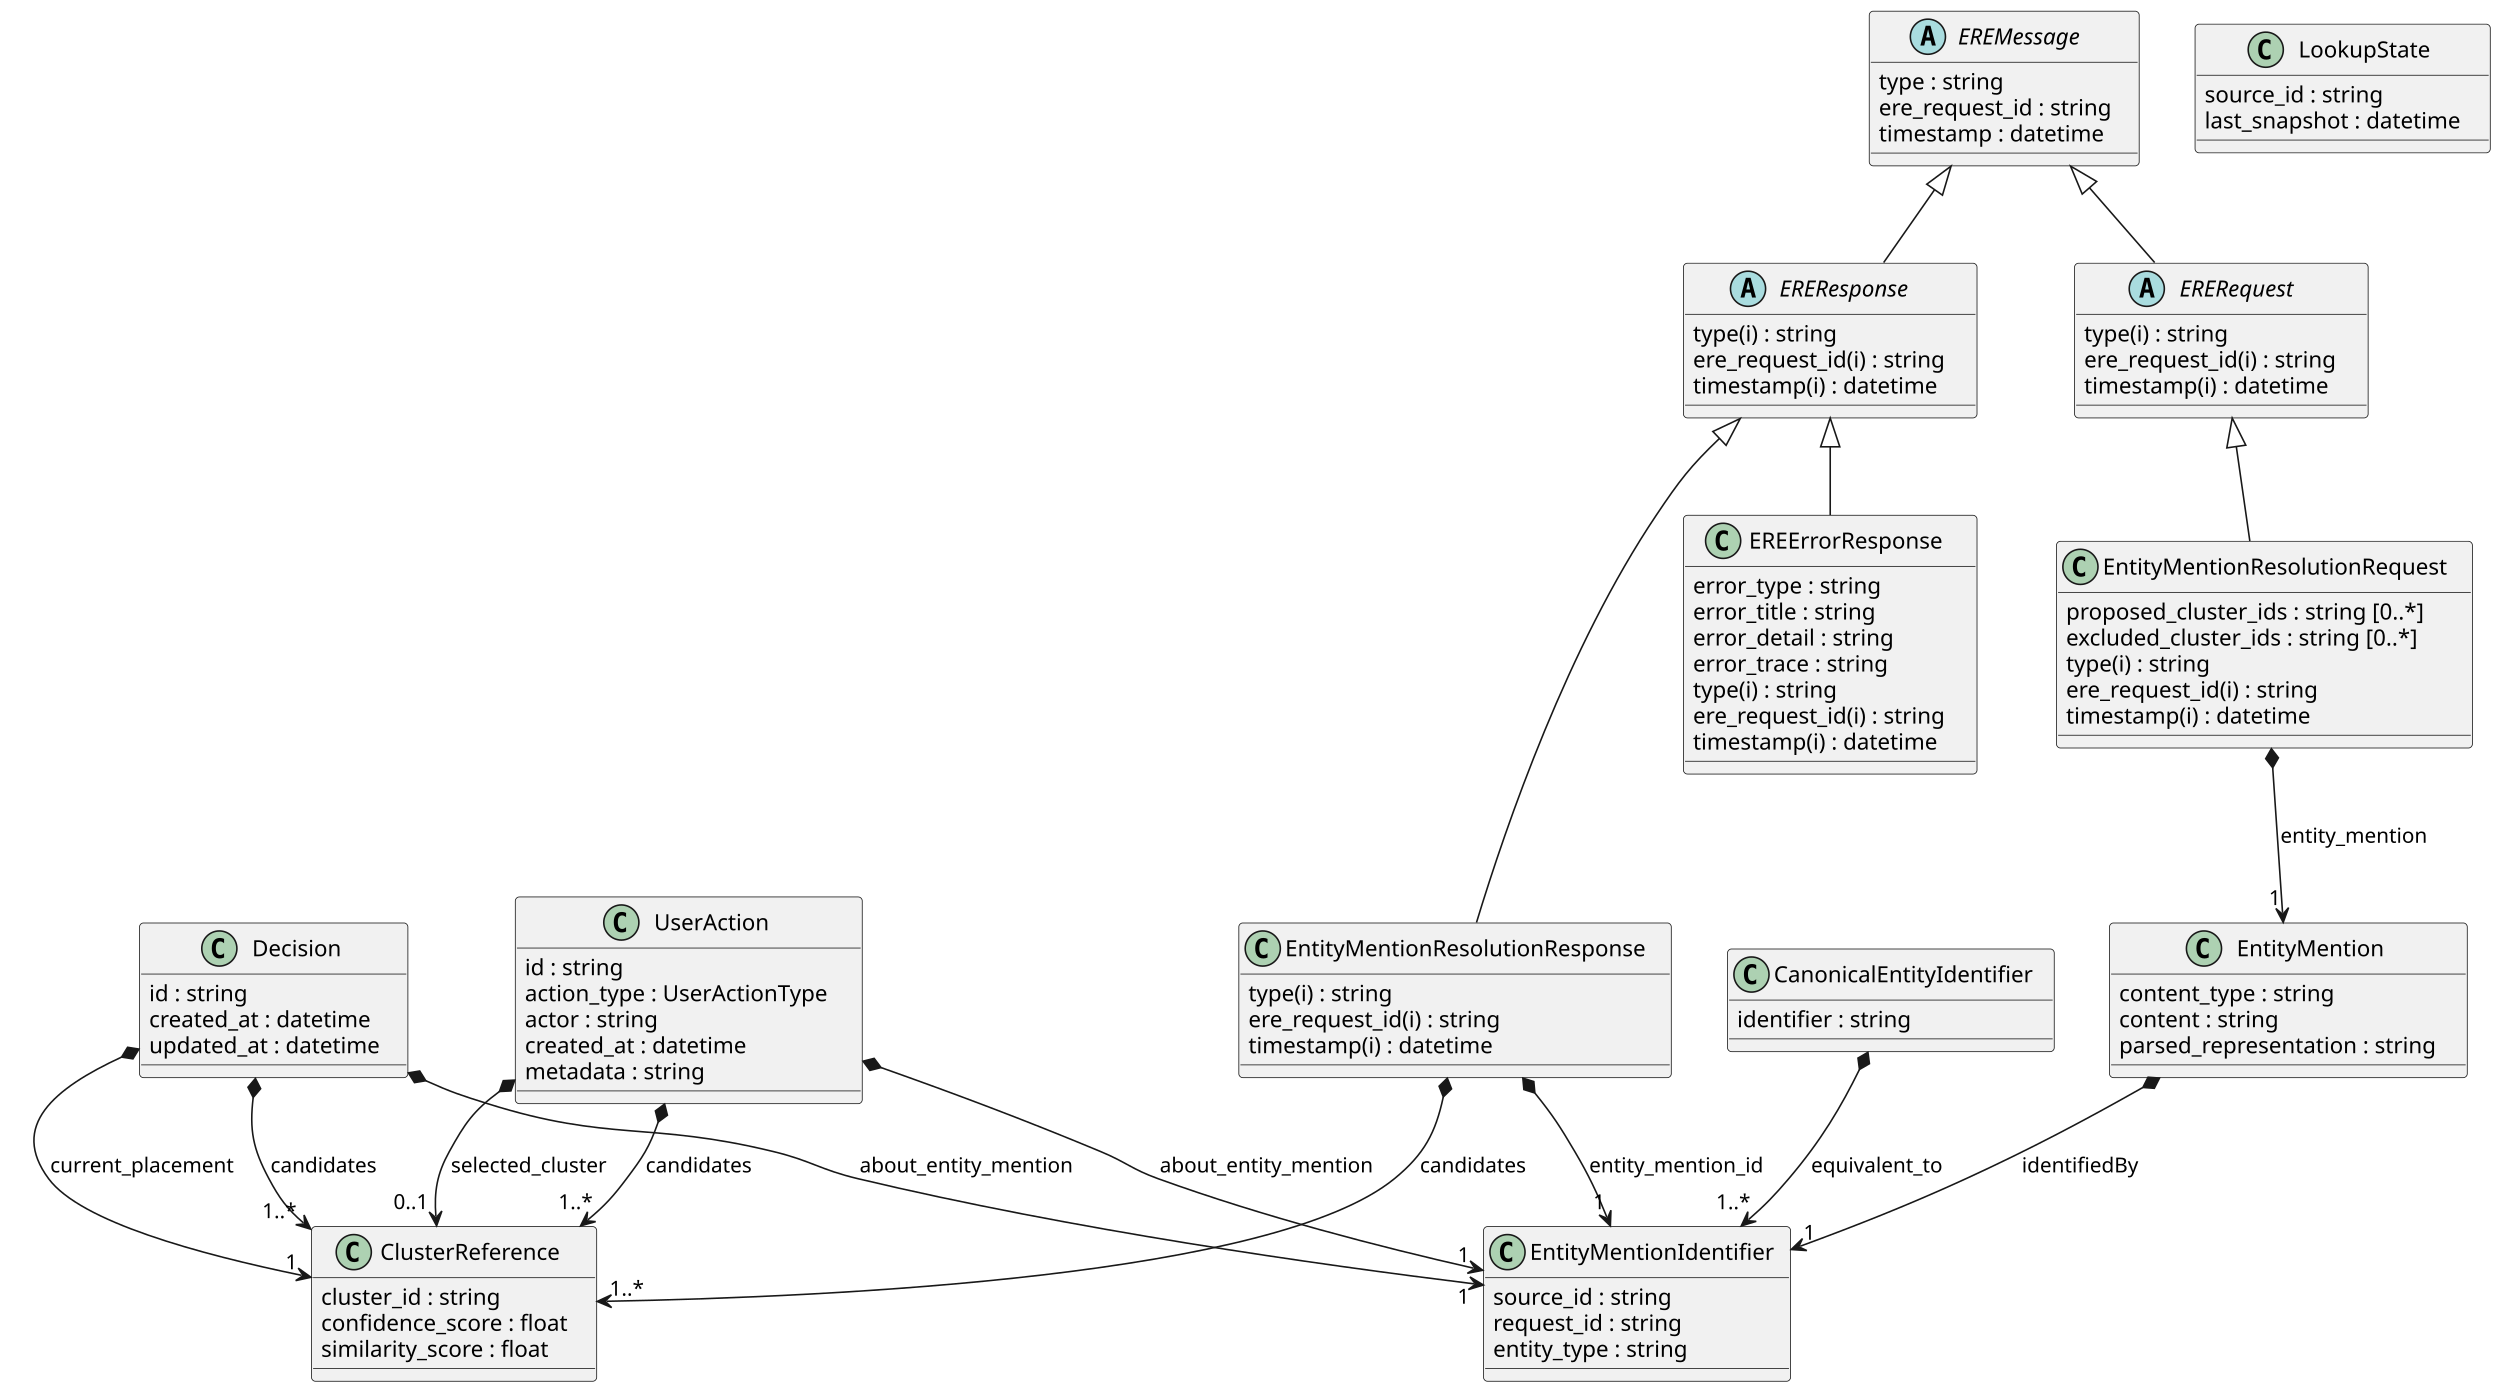
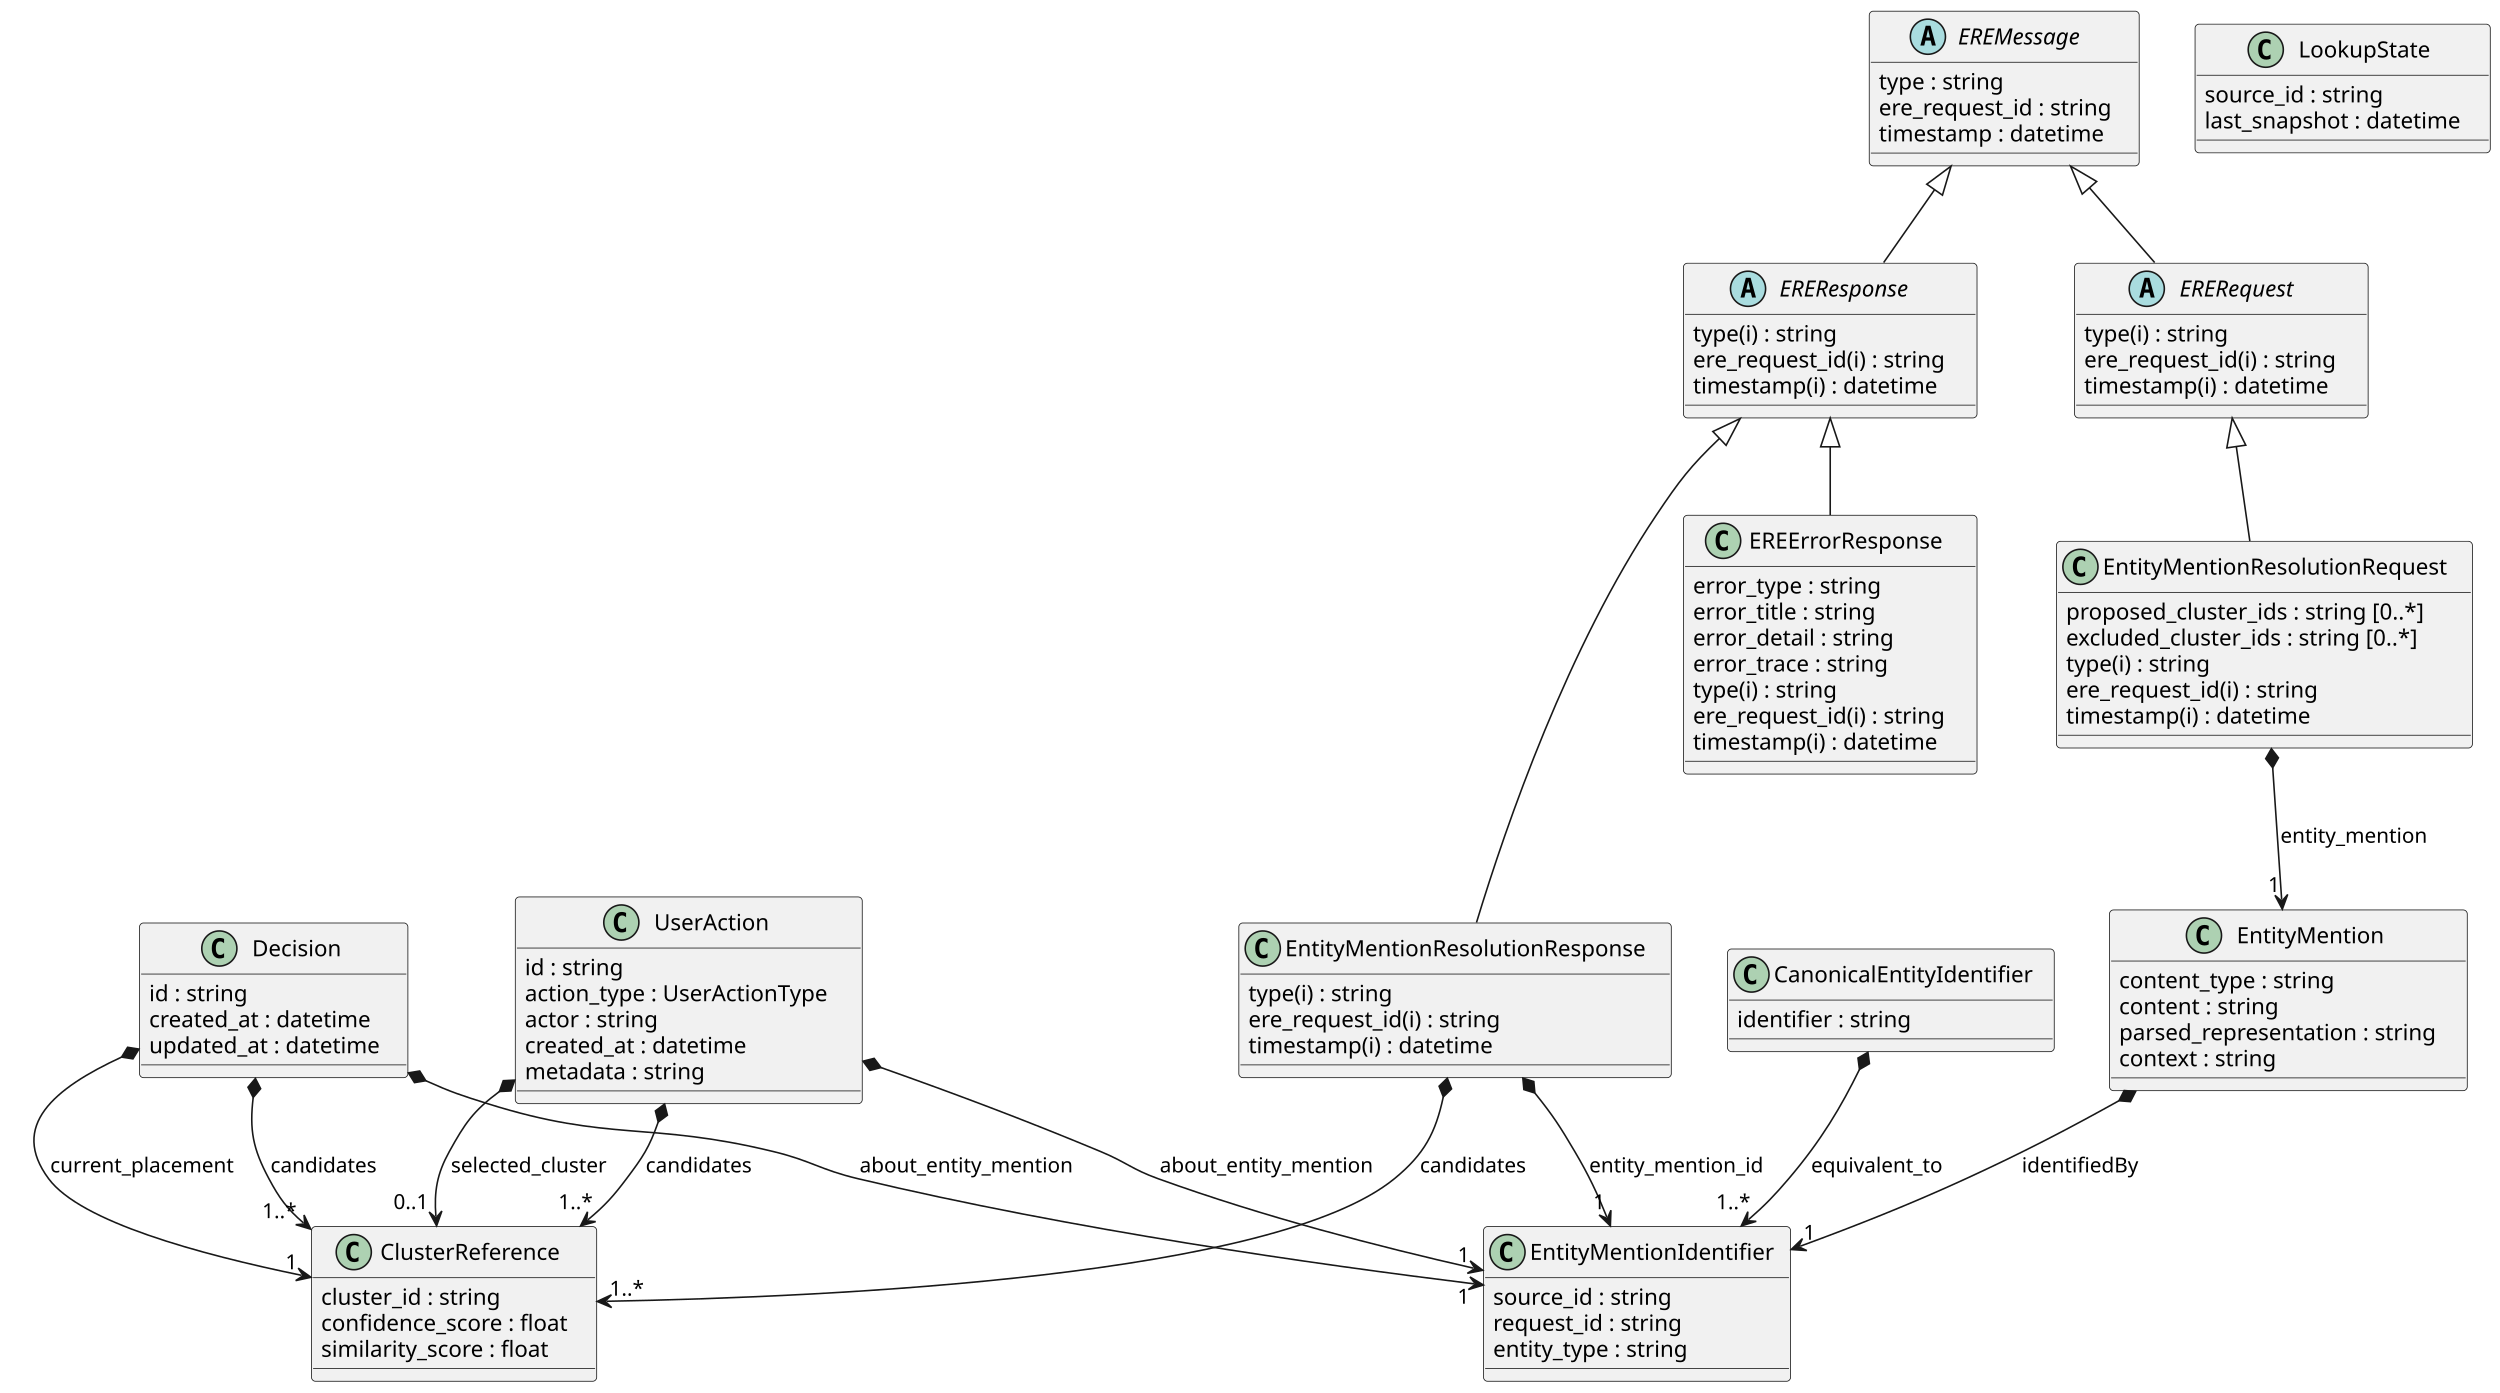
<svg xmlns="http://www.w3.org/2000/svg" xmlns:xlink="http://www.w3.org/1999/xlink" contentStyleType="text/css" data-diagram-type="CLASS" height="872px" preserveAspectRatio="none" style="width:1566px;height:872px;background:#FFFFFF;" version="1.1" viewBox="0 0 1566 872" width="1566px" zoomAndPan="magnify">
  <defs />
  <g>
    <g class="entity" data-qualified-name="UserAction" data-source-line="1" id="ent0002">
      <a href="" target="_top" title="Immutable record of a curator action on an entity mention resolution." xlink:actuate="onRequest" xlink:href="" xlink:show="new" xlink:title="Immutable record of a curator action on an entity mention resolution." xlink:type="simple">
        <rect fill="#F1F1F1" height="129.484" rx="2.5" ry="2.5" style="stroke:#181818;stroke-width:0.5;" width="217.324" x="322.79" y="561.86" />
        <ellipse cx="389.201" cy="577.86" fill="#ADD1B2" rx="11" ry="11" style="stroke:#181818;stroke-width:1;" />
        <path d="M392.17,583.501 Q391.592,583.798 390.951,583.938 Q390.31,584.094 389.607,584.094 Q387.107,584.094 385.779,582.454 Q384.467,580.798 384.467,577.673 Q384.467,574.548 385.779,572.891 Q387.107,571.235 389.607,571.235 Q390.31,571.235 390.951,571.391 Q391.607,571.548 392.17,571.844 L392.17,574.563 Q391.545,573.985 390.951,573.719 Q390.357,573.438 389.732,573.438 Q388.389,573.438 387.701,574.516 Q387.014,575.579 387.014,577.673 Q387.014,579.766 387.701,580.844 Q388.389,581.907 389.732,581.907 Q390.357,581.907 390.951,581.641 Q391.545,581.36 392.17,580.782 L392.17,583.501 Z " fill="#000000" />
        <text fill="#000000" font-family="sans-serif" font-size="14" lengthAdjust="spacing" textLength="76.002" x="409.701" y="582.707">UserAction</text>
        <line style="stroke:#181818;stroke-width:0.5;" x1="323.79" x2="539.114" y1="593.86" y2="593.86" />
        <text fill="#000000" font-family="sans-serif" font-size="14" lengthAdjust="spacing" textLength="66.582" x="328.79" y="610.855">id : string</text>
        <text fill="#000000" font-family="sans-serif" font-size="14" lengthAdjust="spacing" textLength="205.324" x="328.79" y="627.152">action_type : UserActionType</text>
        <text fill="#000000" font-family="sans-serif" font-size="14" lengthAdjust="spacing" textLength="89.893" x="328.79" y="643.449">actor : string</text>
        <text fill="#000000" font-family="sans-serif" font-size="14" lengthAdjust="spacing" textLength="151.519" x="328.79" y="659.746">created_at : datetime</text>
        <text fill="#000000" font-family="sans-serif" font-size="14" lengthAdjust="spacing" textLength="121.659" x="328.79" y="676.043">metadata : string</text>
        <line style="stroke:#181818;stroke-width:0.5;" x1="323.79" x2="539.114" y1="683.344" y2="683.344" />
      </a>
    </g>
    <g class="entity" data-qualified-name="ClusterReference" data-source-line="8" id="ent0003">
      <a href="" target="_top" title="A reference to a cluster to which an entity is deemed to belong, with an associated confidence and similarity scores." xlink:actuate="onRequest" xlink:href="" xlink:show="new" xlink:title="A reference to a cluster to which an entity is deemed to belong, with an associated confidence and similarity scores." xlink:type="simple">
        <rect fill="#F1F1F1" height="96.891" rx="2.5" ry="2.5" style="stroke:#181818;stroke-width:0.5;" width="178.633" x="195.13" y="768.34" />
        <ellipse cx="221.608" cy="784.34" fill="#ADD1B2" rx="11" ry="11" style="stroke:#181818;stroke-width:1;" />
        <path d="M224.577,789.981 Q223.999,790.278 223.358,790.418 Q222.718,790.574 222.014,790.574 Q219.514,790.574 218.186,788.934 Q216.874,787.278 216.874,784.153 Q216.874,781.028 218.186,779.371 Q219.514,777.715 222.014,777.715 Q222.718,777.715 223.358,777.871 Q224.014,778.028 224.577,778.324 L224.577,781.043 Q223.952,780.465 223.358,780.199 Q222.764,779.918 222.139,779.918 Q220.796,779.918 220.108,780.996 Q219.421,782.059 219.421,784.153 Q219.421,786.246 220.108,787.324 Q220.796,788.387 222.139,788.387 Q222.764,788.387 223.358,788.121 Q223.952,787.84 224.577,787.262 L224.577,789.981 Z " fill="#000000" />
        <text fill="#000000" font-family="sans-serif" font-size="14" lengthAdjust="spacing" textLength="121.126" x="238.159" y="789.187">ClusterReference</text>
        <line style="stroke:#181818;stroke-width:0.5;" x1="196.13" x2="372.763" y1="800.34" y2="800.34" />
        <text fill="#000000" font-family="sans-serif" font-size="14" lengthAdjust="spacing" textLength="121.194" x="201.13" y="817.335">cluster_id : string</text>
        <text fill="#000000" font-family="sans-serif" font-size="14" lengthAdjust="spacing" textLength="166.633" x="201.13" y="833.632">confidence_score : float</text>
        <text fill="#000000" font-family="sans-serif" font-size="14" lengthAdjust="spacing" textLength="154.595" x="201.13" y="849.929">similarity_score : float</text>
        <line style="stroke:#181818;stroke-width:0.5;" x1="196.13" x2="372.763" y1="857.231" y2="857.231" />
      </a>
    </g>
    <g class="entity" data-qualified-name="EntityMentionIdentifier" data-source-line="13" id="ent0004">
      <a href="" target="_top" title="A container that groups the attributes needed to identify an entity mention in a resolution request" xlink:actuate="onRequest" xlink:href="" xlink:show="new" xlink:title="A container that groups the attributes needed to identify an entity mention in a resolution request" xlink:type="simple">
        <rect fill="#F1F1F1" height="96.891" rx="2.5" ry="2.5" style="stroke:#181818;stroke-width:0.5;" width="192.323" x="929.29" y="768.34" />
        <ellipse cx="944.29" cy="784.34" fill="#ADD1B2" rx="11" ry="11" style="stroke:#181818;stroke-width:1;" />
        <path d="M947.259,789.981 Q946.681,790.278 946.04,790.418 Q945.399,790.574 944.696,790.574 Q942.196,790.574 940.868,788.934 Q939.556,787.278 939.556,784.153 Q939.556,781.028 940.868,779.371 Q942.196,777.715 944.696,777.715 Q945.399,777.715 946.04,777.871 Q946.696,778.028 947.259,778.324 L947.259,781.043 Q946.634,780.465 946.04,780.199 Q945.446,779.918 944.821,779.918 Q943.477,779.918 942.79,780.996 Q942.102,782.059 942.102,784.153 Q942.102,786.246 942.79,787.324 Q943.477,788.387 944.821,788.387 Q945.446,788.387 946.04,788.121 Q946.634,787.84 947.259,787.262 L947.259,789.981 Z " fill="#000000" />
        <text fill="#000000" font-family="sans-serif" font-size="14" lengthAdjust="spacing" textLength="160.323" x="958.29" y="789.187">EntityMentionIdentifier</text>
        <line style="stroke:#181818;stroke-width:0.5;" x1="930.29" x2="1120.613" y1="800.34" y2="800.34" />
        <text fill="#000000" font-family="sans-serif" font-size="14" lengthAdjust="spacing" textLength="120.381" x="935.29" y="817.335">source_id : string</text>
        <text fill="#000000" font-family="sans-serif" font-size="14" lengthAdjust="spacing" textLength="127.107" x="935.29" y="833.632">request_id : string</text>
        <text fill="#000000" font-family="sans-serif" font-size="14" lengthAdjust="spacing" textLength="132.72" x="935.29" y="849.929">entity_type : string</text>
        <line style="stroke:#181818;stroke-width:0.5;" x1="930.29" x2="1120.613" y1="857.231" y2="857.231" />
      </a>
    </g>
    <g class="entity" data-qualified-name="LookupState" data-source-line="21" id="ent0008">
      <a href="" target="_top" title="Tracks the resolution state for entity mentions from a particular source." xlink:actuate="onRequest" xlink:href="" xlink:show="new" xlink:title="Tracks the resolution state for entity mentions from a particular source." xlink:type="simple">
        <rect fill="#F1F1F1" height="80.594" rx="2.5" ry="2.5" style="stroke:#181818;stroke-width:0.5;" width="184.922" x="1374.99" y="15.14" />
        <ellipse cx="1419.273" cy="31.14" fill="#ADD1B2" rx="11" ry="11" style="stroke:#181818;stroke-width:1;" />
        <path d="M1422.242,36.781 Q1421.664,37.078 1421.023,37.218 Q1420.383,37.374 1419.679,37.374 Q1417.179,37.374 1415.851,35.734 Q1414.539,34.078 1414.539,30.953 Q1414.539,27.828 1415.851,26.171 Q1417.179,24.515 1419.679,24.515 Q1420.383,24.515 1421.023,24.671 Q1421.679,24.828 1422.242,25.124 L1422.242,27.843 Q1421.617,27.265 1421.023,26.999 Q1420.429,26.718 1419.804,26.718 Q1418.461,26.718 1417.773,27.796 Q1417.086,28.859 1417.086,30.953 Q1417.086,33.046 1417.773,34.124 Q1418.461,35.187 1419.804,35.187 Q1420.429,35.187 1421.023,34.921 Q1421.617,34.64 1422.242,34.062 L1422.242,36.781 Z " fill="#000000" />
        <text fill="#000000" font-family="sans-serif" font-size="14" lengthAdjust="spacing" textLength="87.856" x="1439.773" y="35.987">LookupState</text>
        <line style="stroke:#181818;stroke-width:0.5;" x1="1375.99" x2="1558.912" y1="47.14" y2="47.14" />
        <text fill="#000000" font-family="sans-serif" font-size="14" lengthAdjust="spacing" textLength="120.381" x="1380.99" y="64.135">source_id : string</text>
        <text fill="#000000" font-family="sans-serif" font-size="14" lengthAdjust="spacing" textLength="172.922" x="1380.99" y="80.432">last_snapshot : datetime</text>
        <line style="stroke:#181818;stroke-width:0.5;" x1="1375.99" x2="1558.912" y1="87.734" y2="87.734" />
      </a>
    </g>
    <g class="entity" data-qualified-name="CanonicalEntityIdentifier" data-source-line="25" id="ent0009">
      <a href="" target="_top" title="A logical identity construct providing a stable identity anchor." xlink:actuate="onRequest" xlink:href="" xlink:show="new" xlink:title="A logical identity construct providing a stable identity anchor." xlink:type="simple">
        <rect fill="#F1F1F1" height="64.297" rx="2.5" ry="2.5" style="stroke:#181818;stroke-width:0.5;" width="204.662" x="1082.12" y="594.45" />
        <ellipse cx="1097.12" cy="610.45" fill="#ADD1B2" rx="11" ry="11" style="stroke:#181818;stroke-width:1;" />
        <path d="M1100.089,616.091 Q1099.511,616.388 1098.87,616.528 Q1098.229,616.684 1097.526,616.684 Q1095.026,616.684 1093.698,615.044 Q1092.386,613.388 1092.386,610.263 Q1092.386,607.138 1093.698,605.481 Q1095.026,603.825 1097.526,603.825 Q1098.229,603.825 1098.87,603.981 Q1099.526,604.138 1100.089,604.434 L1100.089,607.153 Q1099.464,606.575 1098.87,606.309 Q1098.276,606.028 1097.651,606.028 Q1096.307,606.028 1095.62,607.106 Q1094.932,608.169 1094.932,610.263 Q1094.932,612.356 1095.62,613.434 Q1096.307,614.497 1097.651,614.497 Q1098.276,614.497 1098.87,614.231 Q1099.464,613.95 1100.089,613.372 L1100.089,616.091 Z " fill="#000000" />
        <text fill="#000000" font-family="sans-serif" font-size="14" lengthAdjust="spacing" textLength="172.662" x="1111.12" y="615.297">CanonicalEntityIdentifier</text>
        <line style="stroke:#181818;stroke-width:0.5;" x1="1083.12" x2="1285.782" y1="626.45" y2="626.45" />
        <text fill="#000000" font-family="sans-serif" font-size="14" lengthAdjust="spacing" textLength="116.635" x="1088.12" y="643.445">identifier : string</text>
        <line style="stroke:#181818;stroke-width:0.5;" x1="1083.12" x2="1285.782" y1="650.747" y2="650.747" />
      </a>
    </g>
    <g class="entity" data-qualified-name="Decision" data-source-line="28" id="ent0010">
      <a href="" target="_top" title="Canonical placement of an entity mention to a cluster." xlink:actuate="onRequest" xlink:href="" xlink:show="new" xlink:title="Canonical placement of an entity mention to a cluster." xlink:type="simple">
        <rect fill="#F1F1F1" height="96.891" rx="2.5" ry="2.5" style="stroke:#181818;stroke-width:0.5;" width="168.099" x="87.4" y="578.15" />
        <ellipse cx="137.398" cy="594.15" fill="#ADD1B2" rx="11" ry="11" style="stroke:#181818;stroke-width:1;" />
        <path d="M140.367,599.791 Q139.789,600.087 139.148,600.228 Q138.507,600.384 137.804,600.384 Q135.304,600.384 133.976,598.744 Q132.664,597.087 132.664,593.962 Q132.664,590.837 133.976,589.181 Q135.304,587.525 137.804,587.525 Q138.507,587.525 139.148,587.681 Q139.804,587.837 140.367,588.134 L140.367,590.853 Q139.742,590.275 139.148,590.009 Q138.554,589.728 137.929,589.728 Q136.585,589.728 135.898,590.806 Q135.21,591.869 135.21,593.962 Q135.21,596.056 135.898,597.134 Q136.585,598.197 137.929,598.197 Q138.554,598.197 139.148,597.931 Q139.742,597.65 140.367,597.072 L140.367,599.791 Z " fill="#000000" />
        <text fill="#000000" font-family="sans-serif" font-size="14" lengthAdjust="spacing" textLength="59.602" x="157.898" y="598.997">Decision</text>
        <line style="stroke:#181818;stroke-width:0.5;" x1="88.4" x2="254.499" y1="610.15" y2="610.15" />
        <text fill="#000000" font-family="sans-serif" font-size="14" lengthAdjust="spacing" textLength="66.582" x="93.4" y="627.145">id : string</text>
        <text fill="#000000" font-family="sans-serif" font-size="14" lengthAdjust="spacing" textLength="151.519" x="93.4" y="643.442">created_at : datetime</text>
        <text fill="#000000" font-family="sans-serif" font-size="14" lengthAdjust="spacing" textLength="156.099" x="93.4" y="659.739">updated_at : datetime</text>
        <line style="stroke:#181818;stroke-width:0.5;" x1="88.4" x2="254.499" y1="667.041" y2="667.041" />
      </a>
    </g>
    <g class="entity" data-qualified-name="EntityMentionResolutionResponse" data-source-line="33" id="ent0011">
      <a href="" target="_top" title="An entity resolution response returned by the ERE." xlink:actuate="onRequest" xlink:href="" xlink:show="new" xlink:title="An entity resolution response returned by the ERE." xlink:type="simple">
        <rect fill="#F1F1F1" height="96.891" rx="2.5" ry="2.5" style="stroke:#181818;stroke-width:0.5;" width="270.902" x="776" y="578.15" />
        <ellipse cx="791" cy="594.15" fill="#ADD1B2" rx="11" ry="11" style="stroke:#181818;stroke-width:1;" />
        <path d="M793.969,599.791 Q793.391,600.087 792.75,600.228 Q792.109,600.384 791.406,600.384 Q788.906,600.384 787.578,598.744 Q786.266,597.087 786.266,593.962 Q786.266,590.837 787.578,589.181 Q788.906,587.525 791.406,587.525 Q792.109,587.525 792.75,587.681 Q793.406,587.837 793.969,588.134 L793.969,590.853 Q793.344,590.275 792.75,590.009 Q792.156,589.728 791.531,589.728 Q790.188,589.728 789.5,590.806 Q788.812,591.869 788.812,593.962 Q788.812,596.056 789.5,597.134 Q790.188,598.197 791.531,598.197 Q792.156,598.197 792.75,597.931 Q793.344,597.65 793.969,597.072 L793.969,599.791 Z " fill="#000000" />
        <text fill="#000000" font-family="sans-serif" font-size="14" lengthAdjust="spacing" textLength="238.902" x="805" y="598.997">EntityMentionResolutionResponse</text>
        <line style="stroke:#181818;stroke-width:0.5;" x1="777" x2="1045.902" y1="610.15" y2="610.15" />
        <text fill="#000000" font-family="sans-serif" font-size="14" lengthAdjust="spacing" textLength="99.894" x="782" y="627.145">type(i) : string</text>
        <text fill="#000000" font-family="sans-serif" font-size="14" lengthAdjust="spacing" textLength="171.903" x="782" y="643.442">ere_request_id(i) : string</text>
        <text fill="#000000" font-family="sans-serif" font-size="14" lengthAdjust="spacing" textLength="167.145" x="782" y="659.739">timestamp(i) : datetime</text>
        <line style="stroke:#181818;stroke-width:0.5;" x1="777" x2="1045.902" y1="667.041" y2="667.041" />
      </a>
    </g>
    <g class="entity" data-qualified-name="EntityMention" data-source-line="38" id="ent0012">
      <a href="" target="_top" title="An entity mention is a representation of a real-world entity, as provided by the ERS." xlink:actuate="onRequest" xlink:href="" xlink:show="new" xlink:title="An entity mention is a representation of a real-world entity, as provided by the ERS." xlink:type="simple">
-         <rect fill="#F1F1F1" height="96.891" rx="2.5" ry="2.5" style="stroke:#181818;stroke-width:0.5;" width="224.112" x="1321.39" y="578.15" />
-         <ellipse cx="1380.569" cy="594.15" fill="#ADD1B2" rx="11" ry="11" style="stroke:#181818;stroke-width:1;" />
-         <path d="M1383.537,599.791 Q1382.959,600.087 1382.319,600.228 Q1381.678,600.384 1380.975,600.384 Q1378.475,600.384 1377.147,598.744 Q1375.834,597.087 1375.834,593.962 Q1375.834,590.837 1377.147,589.181 Q1378.475,587.525 1380.975,587.525 Q1381.678,587.525 1382.319,587.681 Q1382.975,587.837 1383.537,588.134 L1383.537,590.853 Q1382.912,590.275 1382.319,590.009 Q1381.725,589.728 1381.1,589.728 Q1379.756,589.728 1379.069,590.806 Q1378.381,591.869 1378.381,593.962 Q1378.381,596.056 1379.069,597.134 Q1379.756,598.197 1381.1,598.197 Q1381.725,598.197 1382.319,597.931 Q1382.912,597.65 1383.537,597.072 L1383.537,599.791 Z " fill="#000000" />
-         <text fill="#000000" font-family="sans-serif" font-size="14" lengthAdjust="spacing" textLength="97.255" x="1401.069" y="598.997">EntityMention</text>
-         <line style="stroke:#181818;stroke-width:0.5;" x1="1322.39" x2="1544.502" y1="610.15" y2="610.15" />
-         <text fill="#000000" font-family="sans-serif" font-size="14" lengthAdjust="spacing" textLength="145.681" x="1327.39" y="627.145">content_type : string</text>
-         <text fill="#000000" font-family="sans-serif" font-size="14" lengthAdjust="spacing" textLength="107.406" x="1327.39" y="643.442">content : string</text>
-         <text fill="#000000" font-family="sans-serif" font-size="14" lengthAdjust="spacing" textLength="212.112" x="1327.39" y="659.739">parsed_representation : string</text>
-         <line style="stroke:#181818;stroke-width:0.5;" x1="1322.39" x2="1544.502" y1="667.041" y2="667.041" />
-       </a>
-     </g>
-     <g class="entity" data-qualified-name="EREResponse" data-source-line="47" id="ent0017">
+         <rect fill="#F1F1F1" height="113.188" rx="2.5" ry="2.5" style="stroke:#181818;stroke-width:0.5;" width="224.112" x="1321.39" y="570" />
+         <ellipse cx="1380.569" cy="586" fill="#ADD1B2" rx="11" ry="11" style="stroke:#181818;stroke-width:1;" />
+         <path d="M1383.537,591.641 Q1382.959,591.938 1382.319,592.078 Q1381.678,592.234 1380.975,592.234 Q1378.475,592.234 1377.147,590.594 Q1375.834,588.938 1375.834,585.812 Q1375.834,582.688 1377.147,581.031 Q1378.475,579.375 1380.975,579.375 Q1381.678,579.375 1382.319,579.531 Q1382.975,579.688 1383.537,579.984 L1383.537,582.703 Q1382.912,582.125 1382.319,581.859 Q1381.725,581.578 1381.1,581.578 Q1379.756,581.578 1379.069,582.656 Q1378.381,583.719 1378.381,585.812 Q1378.381,587.906 1379.069,588.984 Q1379.756,590.047 1381.1,590.047 Q1381.725,590.047 1382.319,589.781 Q1382.912,589.5 1383.537,588.922 L1383.537,591.641 Z " fill="#000000" />
+         <text fill="#000000" font-family="sans-serif" font-size="14" lengthAdjust="spacing" textLength="97.255" x="1401.069" y="590.847">EntityMention</text>
+         <line style="stroke:#181818;stroke-width:0.5;" x1="1322.39" x2="1544.502" y1="602" y2="602" />
+         <text fill="#000000" font-family="sans-serif" font-size="14" lengthAdjust="spacing" textLength="145.681" x="1327.39" y="618.995">content_type : string</text>
+         <text fill="#000000" font-family="sans-serif" font-size="14" lengthAdjust="spacing" textLength="107.406" x="1327.39" y="635.292">content : string</text>
+         <text fill="#000000" font-family="sans-serif" font-size="14" lengthAdjust="spacing" textLength="212.112" x="1327.39" y="651.589">parsed_representation : string</text>
+         <text fill="#000000" font-family="sans-serif" font-size="14" lengthAdjust="spacing" textLength="106.818" x="1327.39" y="667.886">context : string</text>
+         <line style="stroke:#181818;stroke-width:0.5;" x1="1322.39" x2="1544.502" y1="675.188" y2="675.188" />
+       </a>
+     </g>
+     <g class="entity" data-qualified-name="EREResponse" data-source-line="48" id="ent0017">
      <a href="" target="_top" title="Root class to represent all the responses sent by the ERE." xlink:actuate="onRequest" xlink:href="" xlink:show="new" xlink:title="Root class to represent all the responses sent by the ERE." xlink:type="simple">
        <rect fill="#F1F1F1" height="96.891" rx="2.5" ry="2.5" style="stroke:#181818;stroke-width:0.5;" width="183.903" x="1054.5" y="164.89" />
        <ellipse cx="1094.978" cy="180.89" fill="#A9DCDF" rx="11" ry="11" style="stroke:#181818;stroke-width:1;" />
        <path d="M1095.087,176.234 L1093.931,181.312 L1096.259,181.312 L1095.087,176.234 Z M1093.603,173.999 L1096.587,173.999 L1099.947,186.39 L1097.493,186.39 L1096.728,183.327 L1093.447,183.327 L1092.697,186.39 L1090.259,186.39 L1093.603,173.999 Z " fill="#000000" />
        <text fill="#000000" font-family="sans-serif" font-size="14" font-style="italic" lengthAdjust="spacing" textLength="95.286" x="1114.639" y="185.737">EREResponse</text>
        <line style="stroke:#181818;stroke-width:0.5;" x1="1055.5" x2="1237.403" y1="196.89" y2="196.89" />
        <text fill="#000000" font-family="sans-serif" font-size="14" lengthAdjust="spacing" textLength="99.894" x="1060.5" y="213.885">type(i) : string</text>
        <text fill="#000000" font-family="sans-serif" font-size="14" lengthAdjust="spacing" textLength="171.903" x="1060.5" y="230.182">ere_request_id(i) : string</text>
        <text fill="#000000" font-family="sans-serif" font-size="14" lengthAdjust="spacing" textLength="167.145" x="1060.5" y="246.479">timestamp(i) : datetime</text>
        <line style="stroke:#181818;stroke-width:0.5;" x1="1055.5" x2="1237.403" y1="253.781" y2="253.781" />
      </a>
    </g>
-     <g class="entity" data-qualified-name="EntityMentionResolutionRequest" data-source-line="54" id="ent0020">
+     <g class="entity" data-qualified-name="EntityMentionResolutionRequest" data-source-line="55" id="ent0020">
      <a href="" target="_top" title="An entity resolution request sent to the ERE, containing the entity to be resolved." xlink:actuate="onRequest" xlink:href="" xlink:show="new" xlink:title="An entity resolution request sent to the ERE, containing the entity to be resolved." xlink:type="simple">
        <rect fill="#F1F1F1" height="129.484" rx="2.5" ry="2.5" style="stroke:#181818;stroke-width:0.5;" width="260.532" x="1288.18" y="339.07" />
        <ellipse cx="1303.18" cy="355.07" fill="#ADD1B2" rx="11" ry="11" style="stroke:#181818;stroke-width:1;" />
        <path d="M1306.149,360.711 Q1305.571,361.007 1304.93,361.148 Q1304.289,361.304 1303.586,361.304 Q1301.086,361.304 1299.758,359.664 Q1298.446,358.007 1298.446,354.882 Q1298.446,351.757 1299.758,350.101 Q1301.086,348.445 1303.586,348.445 Q1304.289,348.445 1304.93,348.601 Q1305.586,348.757 1306.149,349.054 L1306.149,351.773 Q1305.524,351.195 1304.93,350.929 Q1304.336,350.648 1303.711,350.648 Q1302.368,350.648 1301.68,351.726 Q1300.993,352.789 1300.993,354.882 Q1300.993,356.976 1301.68,358.054 Q1302.368,359.117 1303.711,359.117 Q1304.336,359.117 1304.93,358.851 Q1305.524,358.57 1306.149,357.992 L1306.149,360.711 Z " fill="#000000" />
        <text fill="#000000" font-family="sans-serif" font-size="14" lengthAdjust="spacing" textLength="228.532" x="1317.18" y="359.917">EntityMentionResolutionRequest</text>
        <line style="stroke:#181818;stroke-width:0.5;" x1="1289.18" x2="1547.712" y1="371.07" y2="371.07" />
        <text fill="#000000" font-family="sans-serif" font-size="14" lengthAdjust="spacing" textLength="245.574" x="1294.18" y="388.065">proposed_cluster_ids : string  [0..*]</text>
        <text fill="#000000" font-family="sans-serif" font-size="14" lengthAdjust="spacing" textLength="243.865" x="1294.18" y="404.362">excluded_cluster_ids : string  [0..*]</text>
        <text fill="#000000" font-family="sans-serif" font-size="14" lengthAdjust="spacing" textLength="99.894" x="1294.18" y="420.659">type(i) : string</text>
        <text fill="#000000" font-family="sans-serif" font-size="14" lengthAdjust="spacing" textLength="171.903" x="1294.18" y="436.956">ere_request_id(i) : string</text>
        <text fill="#000000" font-family="sans-serif" font-size="14" lengthAdjust="spacing" textLength="167.145" x="1294.18" y="453.253">timestamp(i) : datetime</text>
        <line style="stroke:#181818;stroke-width:0.5;" x1="1289.18" x2="1547.712" y1="460.554" y2="460.554" />
      </a>
    </g>
-     <g class="entity" data-qualified-name="ERERequest" data-source-line="62" id="ent0022">
+     <g class="entity" data-qualified-name="ERERequest" data-source-line="63" id="ent0022">
      <a href="" target="_top" title="Root class to represent all the requests sent to the ERE." xlink:actuate="onRequest" xlink:href="" xlink:show="new" xlink:title="Root class to represent all the requests sent to the ERE." xlink:type="simple">
        <rect fill="#F1F1F1" height="96.891" rx="2.5" ry="2.5" style="stroke:#181818;stroke-width:0.5;" width="183.903" x="1299.5" y="164.89" />
        <ellipse cx="1344.744" cy="180.89" fill="#A9DCDF" rx="11" ry="11" style="stroke:#181818;stroke-width:1;" />
        <path d="M1344.853,176.234 L1343.697,181.312 L1346.025,181.312 L1344.853,176.234 Z M1343.369,173.999 L1346.353,173.999 L1349.712,186.39 L1347.259,186.39 L1346.494,183.327 L1343.212,183.327 L1342.462,186.39 L1340.025,186.39 L1343.369,173.999 Z " fill="#000000" />
        <text fill="#000000" font-family="sans-serif" font-size="14" font-style="italic" lengthAdjust="spacing" textLength="84.916" x="1365.244" y="185.737">ERERequest</text>
        <line style="stroke:#181818;stroke-width:0.5;" x1="1300.5" x2="1482.403" y1="196.89" y2="196.89" />
        <text fill="#000000" font-family="sans-serif" font-size="14" lengthAdjust="spacing" textLength="99.894" x="1305.5" y="213.885">type(i) : string</text>
        <text fill="#000000" font-family="sans-serif" font-size="14" lengthAdjust="spacing" textLength="171.903" x="1305.5" y="230.182">ere_request_id(i) : string</text>
        <text fill="#000000" font-family="sans-serif" font-size="14" lengthAdjust="spacing" textLength="167.145" x="1305.5" y="246.479">timestamp(i) : datetime</text>
        <line style="stroke:#181818;stroke-width:0.5;" x1="1300.5" x2="1482.403" y1="253.781" y2="253.781" />
      </a>
    </g>
-     <g class="entity" data-qualified-name="EREErrorResponse" data-source-line="68" id="ent0024">
+     <g class="entity" data-qualified-name="EREErrorResponse" data-source-line="69" id="ent0024">
      <a href="" target="_top" title="Response sent by the ERE when some error/exception occurs while processing a request." xlink:actuate="onRequest" xlink:href="" xlink:show="new" xlink:title="Response sent by the ERE when some error/exception occurs while processing a request." xlink:type="simple">
        <rect fill="#F1F1F1" height="162.078" rx="2.5" ry="2.5" style="stroke:#181818;stroke-width:0.5;" width="183.903" x="1054.5" y="322.78" />
        <ellipse cx="1079.372" cy="338.78" fill="#ADD1B2" rx="11" ry="11" style="stroke:#181818;stroke-width:1;" />
        <path d="M1082.341,344.421 Q1081.763,344.717 1081.122,344.858 Q1080.482,345.014 1079.779,345.014 Q1077.279,345.014 1075.95,343.374 Q1074.638,341.717 1074.638,338.592 Q1074.638,335.467 1075.95,333.811 Q1077.279,332.155 1079.779,332.155 Q1080.482,332.155 1081.122,332.311 Q1081.779,332.467 1082.341,332.764 L1082.341,335.483 Q1081.716,334.905 1081.122,334.639 Q1080.529,334.358 1079.904,334.358 Q1078.56,334.358 1077.872,335.436 Q1077.185,336.499 1077.185,338.592 Q1077.185,340.686 1077.872,341.764 Q1078.56,342.827 1079.904,342.827 Q1080.529,342.827 1081.122,342.561 Q1081.716,342.28 1082.341,341.702 L1082.341,344.421 Z " fill="#000000" />
        <text fill="#000000" font-family="sans-serif" font-size="14" lengthAdjust="spacing" textLength="129.965" x="1095.566" y="343.627">EREErrorResponse</text>
        <line style="stroke:#181818;stroke-width:0.5;" x1="1055.5" x2="1237.403" y1="354.78" y2="354.78" />
        <text fill="#000000" font-family="sans-serif" font-size="14" lengthAdjust="spacing" textLength="126.526" x="1060.5" y="371.775">error_type : string</text>
        <text fill="#000000" font-family="sans-serif" font-size="14" lengthAdjust="spacing" textLength="122.623" x="1060.5" y="388.072">error_title : string</text>
        <text fill="#000000" font-family="sans-serif" font-size="14" lengthAdjust="spacing" textLength="134.6" x="1060.5" y="404.369">error_detail : string</text>
        <text fill="#000000" font-family="sans-serif" font-size="14" lengthAdjust="spacing" textLength="131.387" x="1060.5" y="420.666">error_trace : string</text>
        <text fill="#000000" font-family="sans-serif" font-size="14" lengthAdjust="spacing" textLength="99.894" x="1060.5" y="436.963">type(i) : string</text>
        <text fill="#000000" font-family="sans-serif" font-size="14" lengthAdjust="spacing" textLength="171.903" x="1060.5" y="453.26">ere_request_id(i) : string</text>
        <text fill="#000000" font-family="sans-serif" font-size="14" lengthAdjust="spacing" textLength="167.145" x="1060.5" y="469.556">timestamp(i) : datetime</text>
        <line style="stroke:#181818;stroke-width:0.5;" x1="1055.5" x2="1237.403" y1="476.858" y2="476.858" />
      </a>
    </g>
-     <g class="entity" data-qualified-name="EREMessage" data-source-line="77" id="ent0025">
+     <g class="entity" data-qualified-name="EREMessage" data-source-line="78" id="ent0025">
      <a href="" target="_top" title="Root abstraction to represent attributes common to both requests and results." xlink:actuate="onRequest" xlink:href="" xlink:show="new" xlink:title="Root abstraction to represent attributes common to both requests and results." xlink:type="simple">
        <rect fill="#F1F1F1" height="96.891" rx="2.5" ry="2.5" style="stroke:#181818;stroke-width:0.5;" width="169.09" x="1170.9" y="7" />
        <ellipse cx="1207.64" cy="23" fill="#A9DCDF" rx="11" ry="11" style="stroke:#181818;stroke-width:1;" />
        <path d="M1207.75,18.344 L1206.593,23.422 L1208.921,23.422 L1207.75,18.344 Z M1206.265,16.109 L1209.25,16.109 L1212.609,28.5 L1210.156,28.5 L1209.39,25.438 L1206.109,25.438 L1205.359,28.5 L1202.921,28.5 L1206.265,16.109 Z " fill="#000000" />
        <text fill="#000000" font-family="sans-serif" font-size="14" font-style="italic" lengthAdjust="spacing" textLength="88.778" x="1226.471" y="27.847">EREMessage</text>
        <line style="stroke:#181818;stroke-width:0.5;" x1="1171.9" x2="1338.99" y1="39" y2="39" />
        <text fill="#000000" font-family="sans-serif" font-size="14" lengthAdjust="spacing" textLength="85.08" x="1176.9" y="55.995">type : string</text>
        <text fill="#000000" font-family="sans-serif" font-size="14" lengthAdjust="spacing" textLength="157.09" x="1176.9" y="72.292">ere_request_id : string</text>
        <text fill="#000000" font-family="sans-serif" font-size="14" lengthAdjust="spacing" textLength="152.332" x="1176.9" y="88.589">timestamp : datetime</text>
        <line style="stroke:#181818;stroke-width:0.5;" x1="1171.9" x2="1338.99" y1="95.891" y2="95.891" />
      </a>
    </g>
    <g class="link" data-entity-1="ent0002" data-entity-2="ent0003" data-link-type="composition" data-source-line="18" id="lnk5">
      <path codeLine="18" d="M312.828,683.727 C296.368,695.957 291.27,703.61 281.45,721.34 C273.73,735.26 271.845,746.207 273.035,761.867" fill="none" id="UserAction-ClusterReference" style="stroke:#181818;stroke-width:1;" />
      <polygon fill="#181818" points="322.46,676.57,315.258,676.938,312.828,683.727,320.029,683.359,322.46,676.57" style="stroke:#181818;stroke-width:1;" />
      <polygon fill="#181818" points="273.49,767.85,276.797,758.573,273.111,762.864,268.82,759.179,273.49,767.85" style="stroke:#181818;stroke-width:1;" />
      <text fill="#000000" font-family="sans-serif" font-size="13" lengthAdjust="spacing" textLength="105.587" x="282.45" y="734.407">selected_cluster</text>
      <text fill="#000000" font-family="sans-serif" font-size="13" lengthAdjust="spacing" textLength="24.807" x="246.459" y="757.342">0..1</text>
    </g>
    <g class="link" data-entity-1="ent0002" data-entity-2="ent0003" data-link-type="composition" data-source-line="19" id="lnk6">
      <path codeLine="19" d="M412.301,702.87 C406.541,719.12 402.79,724.56 392.45,738.34 C384.35,749.14 378.926,755.207 368.256,764.067" fill="none" id="UserAction-ClusterReference-1" style="stroke:#181818;stroke-width:1;" />
      <polygon fill="#181818" points="416.31,691.56,410.535,695.879,412.301,702.87,418.076,698.552,416.31,691.56" style="stroke:#181818;stroke-width:1;" />
      <polygon fill="#181818" points="363.64,767.9,373.119,765.228,367.487,764.706,368.009,759.073,363.64,767.9" style="stroke:#181818;stroke-width:1;" />
      <text fill="#000000" font-family="sans-serif" font-size="13" lengthAdjust="spacing" textLength="71.303" x="404.45" y="734.407">candidates</text>
      <text fill="#000000" font-family="sans-serif" font-size="13" lengthAdjust="spacing" textLength="23.036" x="349.739" y="757.399">1..*</text>
    </g>
    <g class="link" data-entity-1="ent0002" data-entity-2="ent0004" data-link-type="composition" data-source-line="20" id="lnk7">
      <path codeLine="20" d="M551.892,668.735 C598.182,685.125 641.17,701.22 689.45,721.34 C705.78,728.15 708.81,732.32 725.45,738.34 C791.97,762.39 863.46,780.838 922.95,794.378" fill="none" id="UserAction-EntityMentionIdentifier" style="stroke:#181818;stroke-width:1;" />
      <polygon fill="#181818" points="540.58,664.73,544.901,670.503,551.892,668.735,547.571,662.962,540.58,664.73" style="stroke:#181818;stroke-width:1;" />
      <polygon fill="#181818" points="928.8,795.71,920.912,789.812,923.925,794.6,919.137,797.613,928.8,795.71" style="stroke:#181818;stroke-width:1;" />
      <text fill="#000000" font-family="sans-serif" font-size="13" lengthAdjust="spacing" textLength="142.048" x="726.45" y="734.407">about_entity_mention</text>
      <text fill="#000000" font-family="sans-serif" font-size="13" lengthAdjust="spacing" textLength="8.271" x="913.104" y="790.594">1</text>
    </g>
-     <g class="link" data-entity-1="ent0009" data-entity-2="ent0004" data-link-type="composition" data-source-line="43" id="lnk13">
-       <path codeLine="43" d="M1164.771,669.912 C1153.281,693.202 1141.04,714.16 1120.45,738.34 C1111.62,748.71 1105.794,754.788 1095.224,763.998" fill="none" id="CanonicalEntityIdentifier-EntityMentionIdentifier" style="stroke:#181818;stroke-width:1;" />
+     <g class="link" data-entity-1="ent0009" data-entity-2="ent0004" data-link-type="composition" data-source-line="44" id="lnk13">
+       <path codeLine="44" d="M1164.771,669.912 C1153.281,693.202 1141.04,714.16 1120.45,738.34 C1111.62,748.71 1105.794,754.788 1095.224,763.998" fill="none" id="CanonicalEntityIdentifier-EntityMentionIdentifier" style="stroke:#181818;stroke-width:1;" />
      <polygon fill="#181818" points="1170.08,659.15,1163.838,662.761,1164.771,669.912,1171.013,666.301,1170.08,659.15" style="stroke:#181818;stroke-width:1;" />
      <polygon fill="#181818" points="1090.7,767.94,1100.113,765.043,1094.47,764.655,1094.858,759.012,1090.7,767.94" style="stroke:#181818;stroke-width:1;" />
      <text fill="#000000" font-family="sans-serif" font-size="13" lengthAdjust="spacing" textLength="88.258" x="1134.45" y="734.407">equivalent_to</text>
      <text fill="#000000" font-family="sans-serif" font-size="13" lengthAdjust="spacing" textLength="23.036" x="1074.925" y="757.444">1..*</text>
    </g>
-     <g class="link" data-entity-1="ent0010" data-entity-2="ent0004" data-link-type="composition" data-source-line="44" id="lnk14">
-       <path codeLine="44" d="M266.744,676.973 C282.904,684.243 288.99,686.16 305.45,691.34 C382.39,715.57 406.06,702.3 484.45,721.34 C508.49,727.18 513.38,732.61 537.45,738.34 C671.8,770.35 824.225,791.996 923.265,804.196" fill="none" id="Decision-EntityMentionIdentifier" style="stroke:#181818;stroke-width:1;" />
+     <g class="link" data-entity-1="ent0010" data-entity-2="ent0004" data-link-type="composition" data-source-line="45" id="lnk14">
+       <path codeLine="45" d="M266.744,676.973 C282.904,684.243 288.99,686.16 305.45,691.34 C382.39,715.57 406.06,702.3 484.45,721.34 C508.49,727.18 513.38,732.61 537.45,738.34 C671.8,770.35 824.225,791.996 923.265,804.196" fill="none" id="Decision-EntityMentionIdentifier" style="stroke:#181818;stroke-width:1;" />
      <polygon fill="#181818" points="255.8,672.05,259.631,678.159,266.744,676.973,262.913,670.864,255.8,672.05" style="stroke:#181818;stroke-width:1;" />
      <polygon fill="#181818" points="929.22,804.93,920.777,799.86,924.258,804.319,919.798,807.8,929.22,804.93" style="stroke:#181818;stroke-width:1;" />
      <text fill="#000000" font-family="sans-serif" font-size="13" lengthAdjust="spacing" textLength="142.048" x="538.45" y="734.407">about_entity_mention</text>
      <text fill="#000000" font-family="sans-serif" font-size="13" lengthAdjust="spacing" textLength="8.271" x="912.931" y="816.642">1</text>
    </g>
-     <g class="link" data-entity-1="ent0011" data-entity-2="ent0004" data-link-type="composition" data-source-line="45" id="lnk15">
-       <path codeLine="45" d="M961.435,684.667 C972.875,698.877 977.13,705.54 986.45,721.34 C995.02,735.85 1000.356,747.031 1006.506,762.361" fill="none" id="EntityMentionResolutionResponse-EntityMentionIdentifier" style="stroke:#181818;stroke-width:1;" />
+     <g class="link" data-entity-1="ent0011" data-entity-2="ent0004" data-link-type="composition" data-source-line="46" id="lnk15">
+       <path codeLine="46" d="M961.435,684.667 C972.875,698.877 977.13,705.54 986.45,721.34 C995.02,735.85 1000.356,747.031 1006.506,762.361" fill="none" id="EntityMentionResolutionResponse-EntityMentionIdentifier" style="stroke:#181818;stroke-width:1;" />
      <polygon fill="#181818" points="953.91,675.32,954.557,682.502,961.435,684.667,960.788,677.485,953.91,675.32" style="stroke:#181818;stroke-width:1;" />
      <polygon fill="#181818" points="1008.74,767.93,1009.101,758.088,1006.878,763.289,1001.677,761.066,1008.74,767.93" style="stroke:#181818;stroke-width:1;" />
      <text fill="#000000" font-family="sans-serif" font-size="13" lengthAdjust="spacing" textLength="116.403" x="995.45" y="734.407">entity_mention_id</text>
      <text fill="#000000" font-family="sans-serif" font-size="13" lengthAdjust="spacing" textLength="8.271" x="997.975" y="757.433">1</text>
    </g>
-     <g class="link" data-entity-1="ent0012" data-entity-2="ent0004" data-link-type="composition" data-source-line="46" id="lnk16">
-       <path codeLine="46" d="M1342.287,681.191 C1305.857,701.811 1272.34,719.56 1231.45,738.34 C1196.38,754.45 1162.554,767.836 1127.624,780.636" fill="none" id="EntityMention-EntityMentionIdentifier" style="stroke:#181818;stroke-width:1;" />
-       <polygon fill="#181818" points="1352.73,675.28,1345.538,674.754,1342.287,681.191,1349.479,681.717,1352.73,675.28" style="stroke:#181818;stroke-width:1;" />
+     <g class="link" data-entity-1="ent0012" data-entity-2="ent0004" data-link-type="composition" data-source-line="47" id="lnk16">
+       <path codeLine="47" d="M1327.295,689.506 C1294.145,707.956 1266.88,722.06 1231.45,738.34 C1196.38,754.45 1162.554,767.836 1127.624,780.636" fill="none" id="EntityMention-EntityMentionIdentifier" style="stroke:#181818;stroke-width:1;" />
+       <polygon fill="#181818" points="1337.78,683.67,1330.592,683.093,1327.295,689.506,1334.483,690.083,1337.78,683.67" style="stroke:#181818;stroke-width:1;" />
      <polygon fill="#181818" points="1121.99,782.7,1131.817,783.359,1126.685,780.98,1129.064,775.848,1121.99,782.7" style="stroke:#181818;stroke-width:1;" />
      <text fill="#000000" font-family="sans-serif" font-size="13" lengthAdjust="spacing" textLength="77.86" x="1266.45" y="734.407">identifiedBy</text>
      <text fill="#000000" font-family="sans-serif" font-size="13" lengthAdjust="spacing" textLength="8.271" x="1129.698" y="776.588">1</text>
    </g>
-     <g class="link" data-entity-1="ent0011" data-entity-2="ent0003" data-link-type="composition" data-source-line="52" id="lnk18">
-       <path codeLine="52" d="M904.081,687.093 C899.261,709.543 892.25,722.96 873.45,738.34 C798.9,799.31 525.669,812.429 380.069,815.119" fill="none" id="EntityMentionResolutionResponse-ClusterReference" style="stroke:#181818;stroke-width:1;" />
+     <g class="link" data-entity-1="ent0011" data-entity-2="ent0003" data-link-type="composition" data-source-line="53" id="lnk18">
+       <path codeLine="53" d="M904.081,687.093 C899.261,709.543 892.25,722.96 873.45,738.34 C798.9,799.31 525.669,812.429 380.069,815.119" fill="none" id="EntityMentionResolutionResponse-ClusterReference" style="stroke:#181818;stroke-width:1;" />
      <polygon fill="#181818" points="906.6,675.36,901.43,680.387,904.081,687.093,909.251,682.066,906.6,675.36" style="stroke:#181818;stroke-width:1;" />
      <polygon fill="#181818" points="374.07,815.23,383.142,819.063,379.069,815.138,382.995,811.064,374.07,815.23" style="stroke:#181818;stroke-width:1;" />
      <text fill="#000000" font-family="sans-serif" font-size="13" lengthAdjust="spacing" textLength="71.303" x="889.45" y="734.407">candidates</text>
      <text fill="#000000" font-family="sans-serif" font-size="13" lengthAdjust="spacing" textLength="23.036" x="381.814" y="811.609">1..*</text>
    </g>
-     <g class="link" data-entity-1="ent0017" data-entity-2="ent0011" data-link-type="extension" data-source-line="53" id="lnk19">
-       <path codeLine="53" d="M1077.08,274.63 C1058.62,292.31 1052.1,300.94 1037.45,322.78 C982.15,405.16 943.76,515.69 924.87,577.88" fill="none" id="EREResponse-backto-EntityMentionResolutionResponse" style="stroke:#181818;stroke-width:1;" />
+     <g class="link" data-entity-1="ent0017" data-entity-2="ent0011" data-link-type="extension" data-source-line="54" id="lnk19">
+       <path codeLine="54" d="M1077.08,274.63 C1058.62,292.31 1052.1,300.94 1037.45,322.78 C982.15,405.16 943.76,515.69 924.87,577.88" fill="none" id="EREResponse-backto-EntityMentionResolutionResponse" style="stroke:#181818;stroke-width:1;" />
      <polygon fill="none" points="1090.08,262.18,1072.93,270.297,1081.23,278.964,1090.08,262.18" style="stroke:#181818;stroke-width:1;" />
    </g>
-     <g class="link" data-entity-1="ent0020" data-entity-2="ent0012" data-link-type="composition" data-source-line="61" id="lnk21">
-       <path codeLine="61" d="M1423.623,480.942 C1425.983,515.702 1427.634,539.964 1429.794,571.804" fill="none" id="EntityMentionResolutionRequest-EntityMention" style="stroke:#181818;stroke-width:1;" />
-       <polygon fill="#181818" points="1422.81,468.97,1419.226,475.227,1423.623,480.942,1427.207,474.685,1422.81,468.97" style="stroke:#181818;stroke-width:1;" />
-       <polygon fill="#181818" points="1430.2,577.79,1433.582,568.54,1429.862,572.802,1425.6,569.081,1430.2,577.79" style="stroke:#181818;stroke-width:1;" />
+     <g class="link" data-entity-1="ent0020" data-entity-2="ent0012" data-link-type="composition" data-source-line="62" id="lnk21">
+       <path codeLine="62" d="M1423.622,480.942 C1425.783,512.773 1427.154,532.904 1429.234,563.554" fill="none" id="EntityMentionResolutionRequest-EntityMention" style="stroke:#181818;stroke-width:1;" />
+       <polygon fill="#181818" points="1422.81,468.97,1419.225,475.227,1423.622,480.942,1427.207,474.685,1422.81,468.97" style="stroke:#181818;stroke-width:1;" />
+       <polygon fill="#181818" points="1429.64,569.54,1433.022,560.29,1429.302,564.552,1425.04,560.832,1429.64,569.54" style="stroke:#181818;stroke-width:1;" />
      <text fill="#000000" font-family="sans-serif" font-size="13" lengthAdjust="spacing" textLength="98.04" x="1428.45" y="527.927">entity_mention</text>
-       <text fill="#000000" font-family="sans-serif" font-size="13" lengthAdjust="spacing" textLength="8.271" x="1421.2" y="566.948">1</text>
-     </g>
-     <g class="link" data-entity-1="ent0022" data-entity-2="ent0020" data-link-type="extension" data-source-line="67" id="lnk23">
-       <path codeLine="67" d="M1400.817,279.707 C1404.167,303.047 1405.68,313.68 1409.29,338.89" fill="none" id="ERERequest-backto-EntityMentionResolutionRequest" style="stroke:#181818;stroke-width:1;" />
+       <text fill="#000000" font-family="sans-serif" font-size="13" lengthAdjust="spacing" textLength="8.271" x="1420.705" y="558.747">1</text>
+     </g>
+     <g class="link" data-entity-1="ent0022" data-entity-2="ent0020" data-link-type="extension" data-source-line="68" id="lnk23">
+       <path codeLine="68" d="M1400.817,279.707 C1404.167,303.047 1405.68,313.68 1409.29,338.89" fill="none" id="ERERequest-backto-EntityMentionResolutionRequest" style="stroke:#181818;stroke-width:1;" />
      <polygon fill="none" points="1398.26,261.89,1394.878,280.56,1406.756,278.855,1398.26,261.89" style="stroke:#181818;stroke-width:1;" />
    </g>
-     <g class="link" data-entity-1="ent0017" data-entity-2="ent0024" data-link-type="extension" data-source-line="82" id="lnk26">
-       <path codeLine="82" d="M1146.45,279.89 C1146.45,298.32 1146.45,301.94 1146.45,322.63" fill="none" id="EREResponse-backto-EREErrorResponse" style="stroke:#181818;stroke-width:1;" />
+     <g class="link" data-entity-1="ent0017" data-entity-2="ent0024" data-link-type="extension" data-source-line="83" id="lnk26">
+       <path codeLine="83" d="M1146.45,279.89 C1146.45,298.32 1146.45,301.94 1146.45,322.63" fill="none" id="EREResponse-backto-EREErrorResponse" style="stroke:#181818;stroke-width:1;" />
      <polygon fill="none" points="1146.45,261.89,1140.45,279.89,1152.45,279.89,1146.45,261.89" style="stroke:#181818;stroke-width:1;" />
    </g>
-     <g class="link" data-entity-1="ent0025" data-entity-2="ent0017" data-link-type="extension" data-source-line="83" id="lnk27">
-       <path codeLine="83" d="M1211.839,118.814 C1198.449,137.974 1193.33,145.28 1179.92,164.47" fill="none" id="EREMessage-backto-EREResponse" style="stroke:#181818;stroke-width:1;" />
+     <g class="link" data-entity-1="ent0025" data-entity-2="ent0017" data-link-type="extension" data-source-line="84" id="lnk27">
+       <path codeLine="84" d="M1211.839,118.814 C1198.449,137.974 1193.33,145.28 1179.92,164.47" fill="none" id="EREMessage-backto-EREResponse" style="stroke:#181818;stroke-width:1;" />
      <polygon fill="none" points="1222.15,104.06,1206.921,115.377,1216.757,122.251,1222.15,104.06" style="stroke:#181818;stroke-width:1;" />
    </g>
-     <g class="link" data-entity-1="ent0025" data-entity-2="ent0022" data-link-type="extension" data-source-line="84" id="lnk28">
-       <path codeLine="84" d="M1308.825,117.622 C1325.545,136.782 1332.95,145.28 1349.69,164.47" fill="none" id="EREMessage-backto-ERERequest" style="stroke:#181818;stroke-width:1;" />
+     <g class="link" data-entity-1="ent0025" data-entity-2="ent0022" data-link-type="extension" data-source-line="85" id="lnk28">
+       <path codeLine="85" d="M1308.825,117.622 C1325.545,136.782 1332.95,145.28 1349.69,164.47" fill="none" id="EREMessage-backto-ERERequest" style="stroke:#181818;stroke-width:1;" />
      <polygon fill="none" points="1296.99,104.06,1304.304,121.567,1313.346,113.677,1296.99,104.06" style="stroke:#181818;stroke-width:1;" />
    </g>
-     <g class="link" data-entity-1="ent0010" data-entity-2="ent0003" data-link-type="composition" data-source-line="85" id="lnk29">
-       <path codeLine="85" d="M158.596,687.459 C156.206,707.899 158.34,719.43 168.45,738.34 C174.9,750.4 179.603,757.005 190.113,766.055" fill="none" id="Decision-ClusterReference" style="stroke:#181818;stroke-width:1;" />
+     <g class="link" data-entity-1="ent0010" data-entity-2="ent0003" data-link-type="composition" data-source-line="86" id="lnk29">
+       <path codeLine="86" d="M158.596,687.459 C156.206,707.899 158.34,719.43 168.45,738.34 C174.9,750.4 179.603,757.005 190.113,766.055" fill="none" id="Decision-ClusterReference" style="stroke:#181818;stroke-width:1;" />
      <polygon fill="#181818" points="159.99,675.54,155.32,681.035,158.596,687.459,163.266,681.964,159.99,675.54" style="stroke:#181818;stroke-width:1;" />
      <polygon fill="#181818" points="194.66,769.97,190.45,761.066,190.871,766.707,185.23,767.129,194.66,769.97" style="stroke:#181818;stroke-width:1;" />
      <text fill="#000000" font-family="sans-serif" font-size="13" lengthAdjust="spacing" textLength="71.303" x="169.45" y="734.407">candidates</text>
      <text fill="#000000" font-family="sans-serif" font-size="13" lengthAdjust="spacing" textLength="23.036" x="164.223" y="763.053">1..*</text>
    </g>
-     <g class="link" data-entity-1="ent0010" data-entity-2="ent0003" data-link-type="composition" data-source-line="86" id="lnk30">
-       <path codeLine="86" d="M76.147,662.165 C33.358,681.945 6,705.32 30.45,738.34 C50.44,765.34 124.124,785.486 188.944,798.876" fill="none" id="Decision-ClusterReference-1" style="stroke:#181818;stroke-width:1;" />
+     <g class="link" data-entity-1="ent0010" data-entity-2="ent0003" data-link-type="composition" data-source-line="87" id="lnk30">
+       <path codeLine="87" d="M76.147,662.165 C33.358,681.945 6,705.32 30.45,738.34 C50.44,765.34 124.124,785.486 188.944,798.876" fill="none" id="Decision-ClusterReference-1" style="stroke:#181818;stroke-width:1;" />
      <polygon fill="#181818" points="87.04,657.13,79.915,656.017,76.147,662.165,83.272,663.278,87.04,657.13" style="stroke:#181818;stroke-width:1;" />
      <polygon fill="#181818" points="194.82,800.09,186.815,794.352,189.923,799.078,185.197,802.187,194.82,800.09" style="stroke:#181818;stroke-width:1;" />
      <text fill="#000000" font-family="sans-serif" font-size="13" lengthAdjust="spacing" textLength="122.884" x="31.45" y="734.407">current_placement</text>
      <text fill="#000000" font-family="sans-serif" font-size="13" lengthAdjust="spacing" textLength="8.271" x="178.786" y="795.083">1</text>
    </g>
  </g>
</svg>
